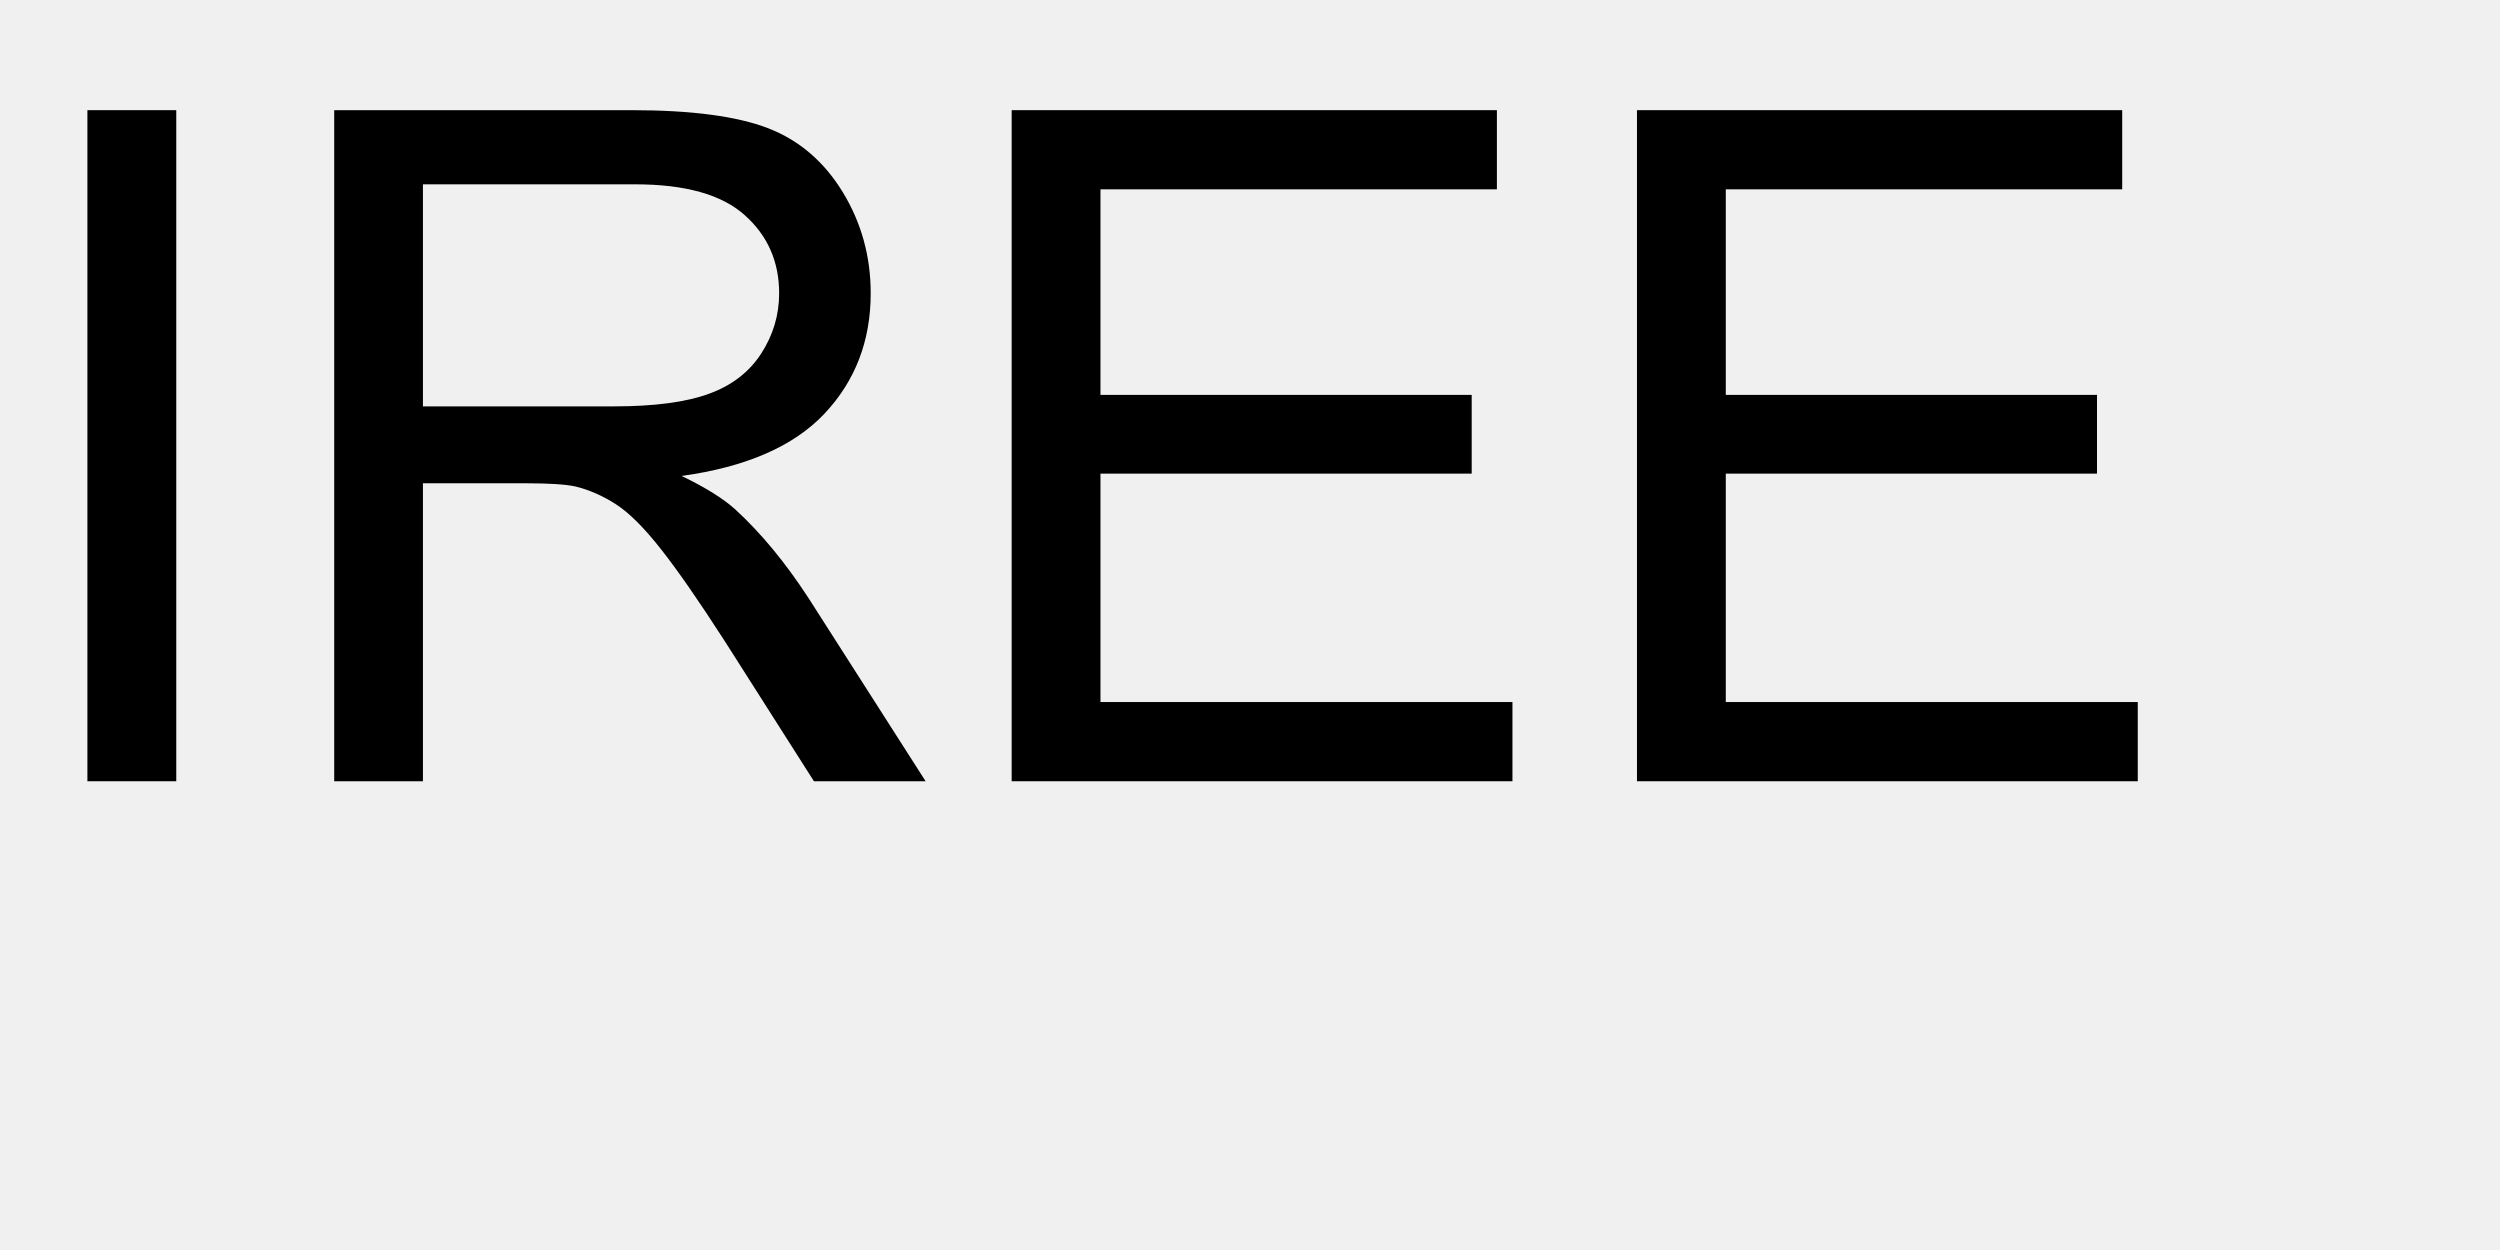
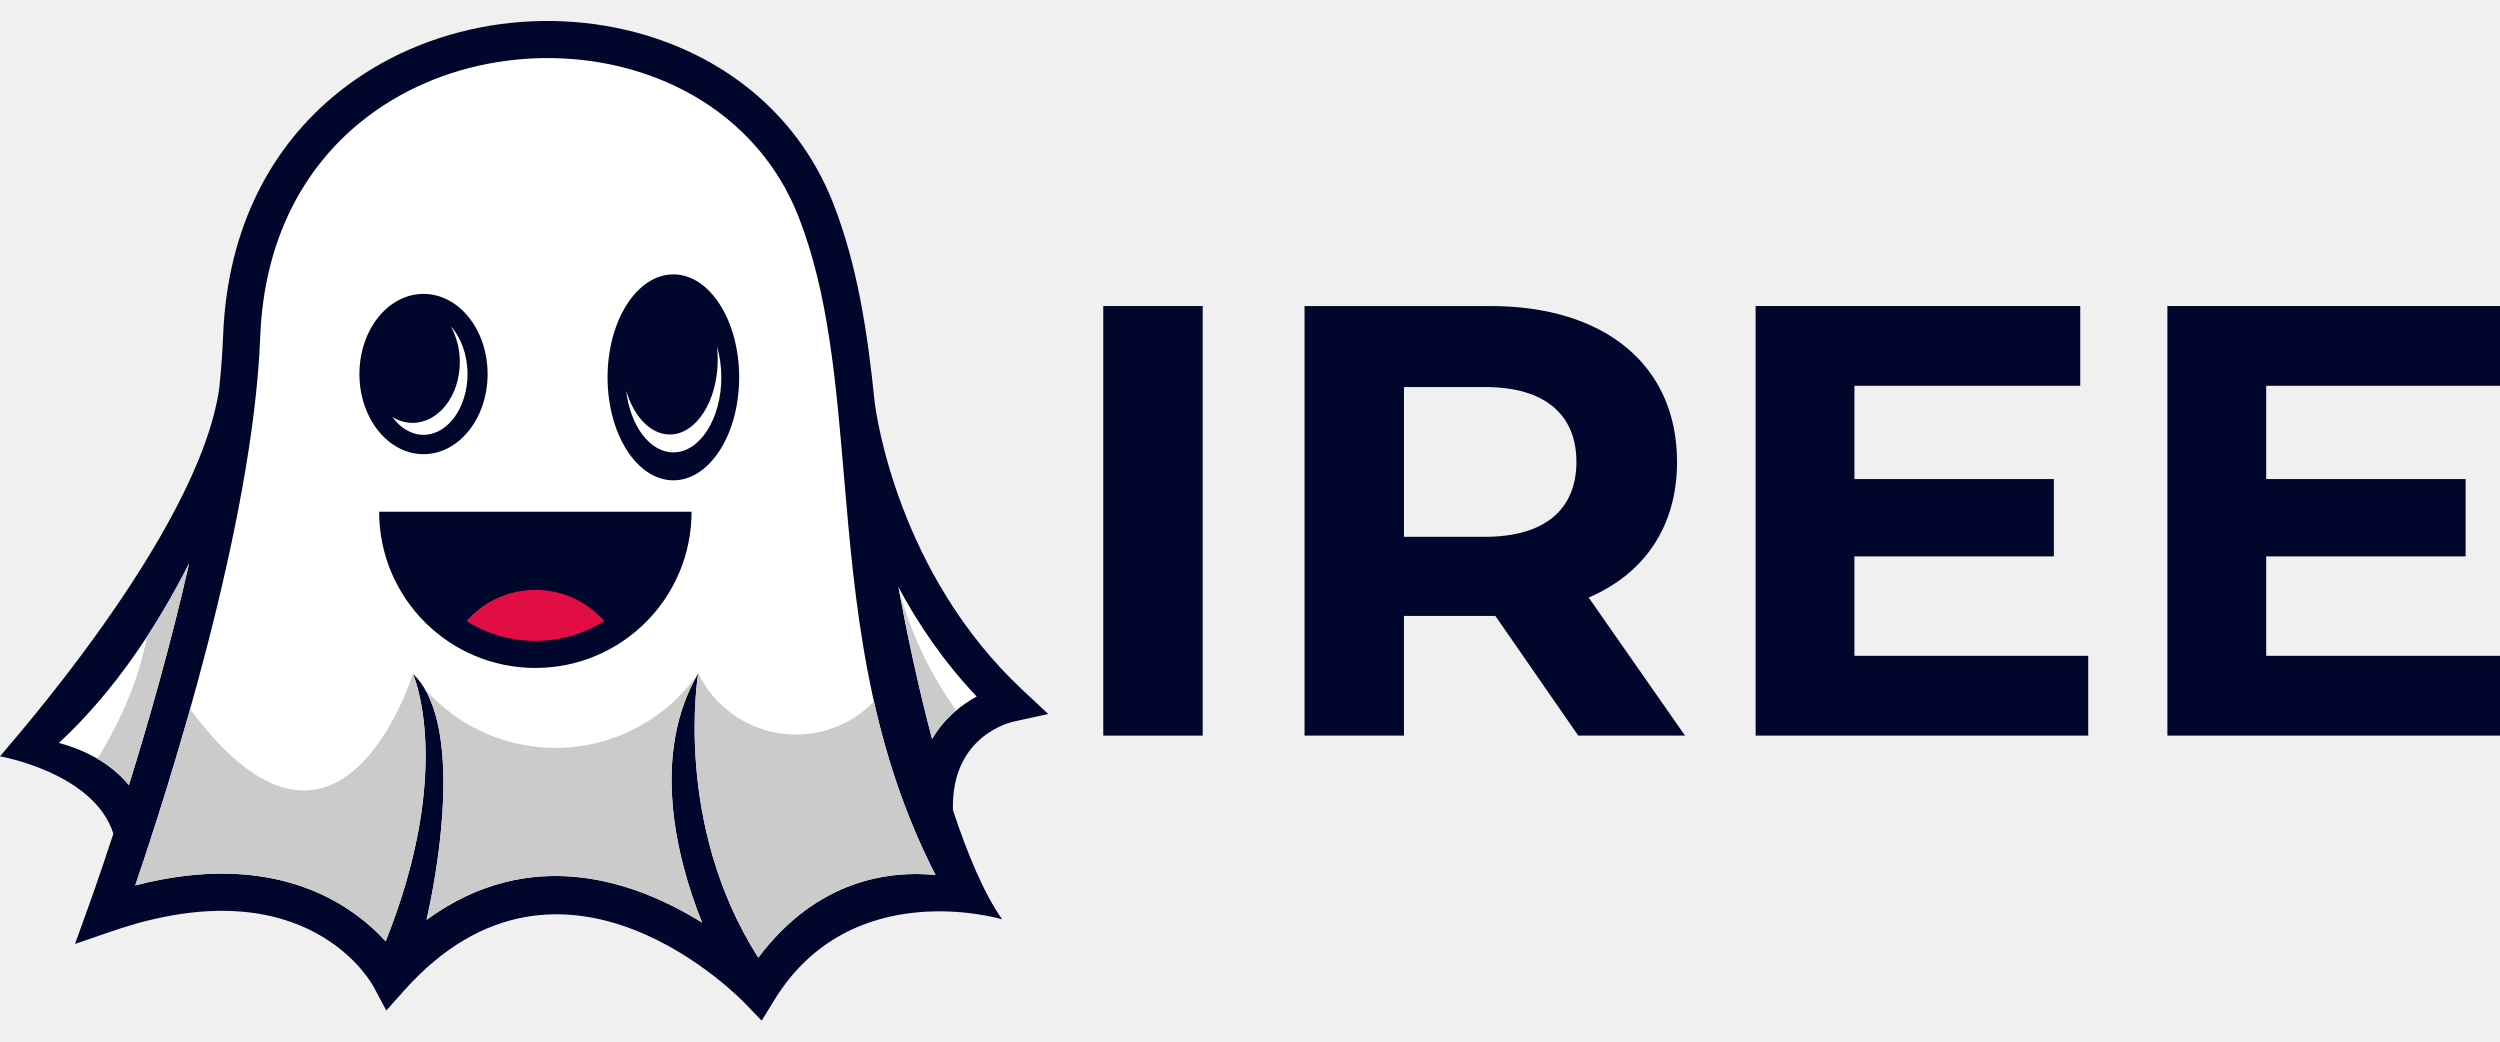
- <svg xmlns="http://www.w3.org/2000/svg" xmlns:xlink="http://www.w3.org/1999/xlink" width="160" height="80" viewBox="0 0 160 80">
+ <svg xmlns="http://www.w3.org/2000/svg" id="Layer_1" data-name="Layer 1" viewBox="0 0 1200 500">
  <defs>
+     <style>
+       .cls-1, .cls-2 {
+         fill: #cbcbcb;
+       }
+ 
+       .cls-1, .cls-2, .cls-3, .cls-4, .cls-5, .cls-6, .cls-7 {
+         stroke-width: 0px;
+       }
+ 
+       .cls-1, .cls-4, .cls-5, .cls-7 {
+         fill-rule: evenodd;
+       }
+ 
+       .cls-3, .cls-7 {
+         fill: #01062c;
+       }
+ 
+       .cls-4, .cls-6 {
+         fill: #fff;
+       }
+ 
+       .cls-5 {
+         fill: #e20d44;
+       }
+     </style>
+   </defs>
+   <g>
    <g>
-       <g id="glyph-0-0">
-         <path d="M 5.594 0 L 5.594 -42.949 L 11.281 -42.949 L 11.281 0 Z M 5.594 0 " />
-       </g>
-       <g id="glyph-0-1">
-         <path d="M 4.719 0 L 4.719 -42.949 L 23.758 -42.949 C 27.586 -42.949 30.5 -42.562 32.492 -41.793 C 34.484 -41.02 36.074 -39.656 37.266 -37.703 C 38.457 -35.75 39.055 -33.594 39.055 -31.23 C 39.055 -28.184 38.066 -25.617 36.094 -23.523 C 34.121 -21.434 31.074 -20.109 26.953 -19.539 C 28.457 -18.816 29.602 -18.105 30.383 -17.402 C 32.043 -15.879 33.613 -13.977 35.098 -11.688 L 42.57 0 L 35.422 0 L 29.734 -8.938 C 28.074 -11.516 26.711 -13.484 25.633 -14.852 C 24.559 -16.219 23.598 -17.18 22.75 -17.727 C 21.898 -18.273 21.035 -18.652 20.156 -18.867 C 19.512 -19.004 18.457 -19.07 16.992 -19.07 L 10.398 -19.07 L 10.398 0 Z M 10.398 -23.992 L 22.617 -23.992 C 25.215 -23.992 27.246 -24.262 28.711 -24.801 C 30.176 -25.336 31.289 -26.195 32.051 -27.379 C 32.812 -28.559 33.195 -29.844 33.195 -31.23 C 33.195 -33.262 32.457 -34.93 30.98 -36.242 C 29.508 -37.551 27.18 -38.203 23.992 -38.203 L 10.398 -38.203 Z M 10.398 -23.992 " />
-       </g>
-       <g id="glyph-0-2">
-         <path d="M 4.746 0 L 4.746 -42.949 L 35.801 -42.949 L 35.801 -37.883 L 10.43 -37.883 L 10.43 -24.727 L 34.188 -24.727 L 34.188 -19.688 L 10.43 -19.688 L 10.43 -5.07 L 36.797 -5.07 L 36.797 0 Z M 4.746 0 " />
-       </g>
+       <path class="cls-3" d="M399.99,97.73c11.48,29.36,16.41,61.42,19.84,95.23.71,5.77,11.14,82.28,70.93,138.18l12.38,11.57-16.54,3.64c-.1.02-30.24,6-29.18,42.52,7.11,21.55,15.06,40.3,23.62,52.43-.16-.06-72.27-21.85-109.41,38.79l-6.03,9.84-8-8.31c-.24-.27-87.2-91.86-163.67-6.11l-8.5,9.53-6.03-11.27c-.09-.17-30.81-59.43-125.8-26.73l-17.6,6.05,6.32-17.51c.05-.13,4.98-13.66,12.1-35.42C45.23,370.99.11,363.04,0,363.04c-.13-.4,95.44-106.31,105.26-176.84.9-8.64,1.52-17.06,1.84-25.16,2.01-52.65,23.95-91.51,55.21-116.64,21.27-17.12,46.82-27.81,73.29-32.14,26.39-4.31,53.76-2.27,78.78,6.03,37.56,12.45,69.81,39,85.62,79.45" />
+       <path class="cls-6" d="M431.23,281.82c4.12,22.28,9.6,48.07,16.17,72.88,5.96-10.17,14.3-16.51,21.4-20.36-15.98-16.9-28.22-35.07-37.56-52.52" />
+       <path class="cls-2" d="M431.23,281.82c4.12,22.28,9.6,48.07,16.17,72.88,3.33-5.69,7.39-10.17,11.59-13.69-12.82-17.85-22.23-37.92-27.75-59.19" />
+       <path class="cls-6" d="M61.87,376.87c9.23-29.63,20.1-67.49,28.91-106.46-14.83,29.28-35.32,61.03-62.5,86.19,11,2.98,24.17,8.84,33.59,20.27" />
+       <path class="cls-2" d="M61.87,376.87c9.23-29.63,20.1-67.49,28.91-106.46-5.86,11.56-12.6,23.52-20.29,35.29-5.69,31.59-23.81,58.43-23.81,58.43,5.49,3.2,10.76,7.35,15.2,12.74" />
+       <path class="cls-6" d="M335.15,323.18c-.05.22-12.26,72.03,28.83,136.49,28.44-37.85,63.38-41.82,85.05-39.68-33.11-64.63-38.74-130.62-43.97-191.99-3.83-44.94-7.44-87.34-21.68-123.78-13.72-35.09-41.82-58.17-74.57-69.04-22.28-7.39-46.72-9.18-70.35-5.33-23.53,3.84-46.19,13.31-64.97,28.43-27.49,22.11-46.79,56.5-48.58,103.39-3.44,90.24-44.56,218.14-60,263.32,67.36-17.39,104.14,9.21,120.21,26.86,33.29-83.33,13.14-128.34,13.07-128.46,21.65,20.41,15.23,79.52,6.57,118.13,50.08-36.52,100.42-18.48,132.25,1.33-13.66-34.04-23.81-82.16-1.85-119.68" />
+       <path class="cls-7" d="M323.22,131.7c17.44,0,31.58,22.14,31.58,49.43s-14.13,49.43-31.58,49.43-31.59-22.12-31.59-49.43,14.14-49.43,31.59-49.43" />
+       <path class="cls-4" d="M344.15,166.16c1.32,4.56,2.08,9.64,2.08,14.97,0,19.89-10.31,36.01-23.01,36.01-11.32,0-20.73-12.78-22.65-29.63,3.63,12.41,11.63,21.04,20.93,21.04,12.7,0,23.01-16.12,23.01-36.01,0-2.18-.13-4.31-.36-6.38" />
+       <path class="cls-7" d="M331.95,245.64c0,41.41-33.57,74.98-74.98,74.98s-74.98-33.57-74.98-74.98h149.97Z" />
+       <path class="cls-5" d="M290.03,298.09c-3.05-3.48-6.65-6.47-10.66-8.84-6.57-3.88-14.23-6.11-22.41-6.11s-15.84,2.23-22.41,6.11c-4.01,2.37-7.6,5.36-10.66,8.84,9.56,6.04,20.91,9.54,33.07,9.54s23.5-3.5,33.07-9.54" />
+       <path class="cls-1" d="M198.18,323.4s-35,113.84-106.93,16.99c-10.19,36.14-20.26,66.79-26.34,84.61,67.36-17.39,104.14,9.21,120.21,26.86,33.29-83.33,13.14-128.34,13.07-128.46" />
+       <path class="cls-1" d="M266.72,358.98c-24.21.04-47.09-10.41-62.87-28.38,14.67,24.81,8.69,76.16.89,110.93,50.08-36.52,100.42-18.48,132.25,1.33-13.66-34.04-23.81-82.16-1.85-119.68-15.6,22.39-41.15,35.76-68.43,35.8" />
+       <path class="cls-1" d="M335.15,323.18c-.05.22-12.26,72.03,28.83,136.49,28.44-37.85,63.38-41.82,85.05-39.68-14.16-27.64-23.3-55.53-29.53-83.2-11.86,12.2-28.92,17.84-45.71,15.13-16.8-2.7-31.22-13.44-38.64-28.73" />
    </g>
-   </defs>
-   <g fill="rgb(0%, 0%, 0%)" fill-opacity="1">
-     <use xlink:href="#glyph-0-0" x="0" y="50" />
-     <use xlink:href="#glyph-0-1" x="16.67" y="50" />
-     <use xlink:href="#glyph-0-2" x="60" y="50" />
-     <use xlink:href="#glyph-0-2" x="100.02" y="50" />
+     <g>
+       <path class="cls-3" d="M203.29,141.07c16.99,0,30.76,17.22,30.76,38.47s-13.78,38.46-30.76,38.46-30.77-17.22-30.77-38.46,13.78-38.47,30.77-38.47Z" />
+       <path class="cls-6" d="M216.43,156.71c4.86,5.34,7.97,13.58,7.97,22.83,0,16.11-9.46,29.17-21.12,29.17-5.85,0-11.14-3.28-14.96-8.57,2.95,1.81,6.25,2.83,9.74,2.83,12.51,0,22.65-13.06,22.65-29.17,0-6.38-1.59-12.27-4.29-17.08h0Z" />
+     </g>
+   </g>
+   <g>
+     <path class="cls-3" d="M529.57,146.9h47.72v206.2h-47.72v-206.2Z" />
+     <path class="cls-3" d="M757.56,353.1l-39.77-57.44h-43.89v57.44h-47.72v-206.2h89.25c55.08,0,89.55,28.57,89.55,74.82,0,30.93-15.61,53.61-42.42,65.1l46.25,66.28h-51.25ZM712.79,185.79h-38.88v71.87h38.88c29.16,0,43.89-13.55,43.89-35.94s-14.73-35.94-43.89-35.94Z" />
+     <path class="cls-3" d="M1002.35,314.8v38.29h-159.65v-206.2h155.82v38.29h-108.4v44.77h95.73v37.12h-95.73v47.72h112.23Z" />
+     <path class="cls-3" d="M1200,314.8v38.29h-159.65v-206.2h159.82v38.29h-112.4v44.77h95.73v37.12h-95.73v47.72h112.23Z" />
  </g>
</svg>
